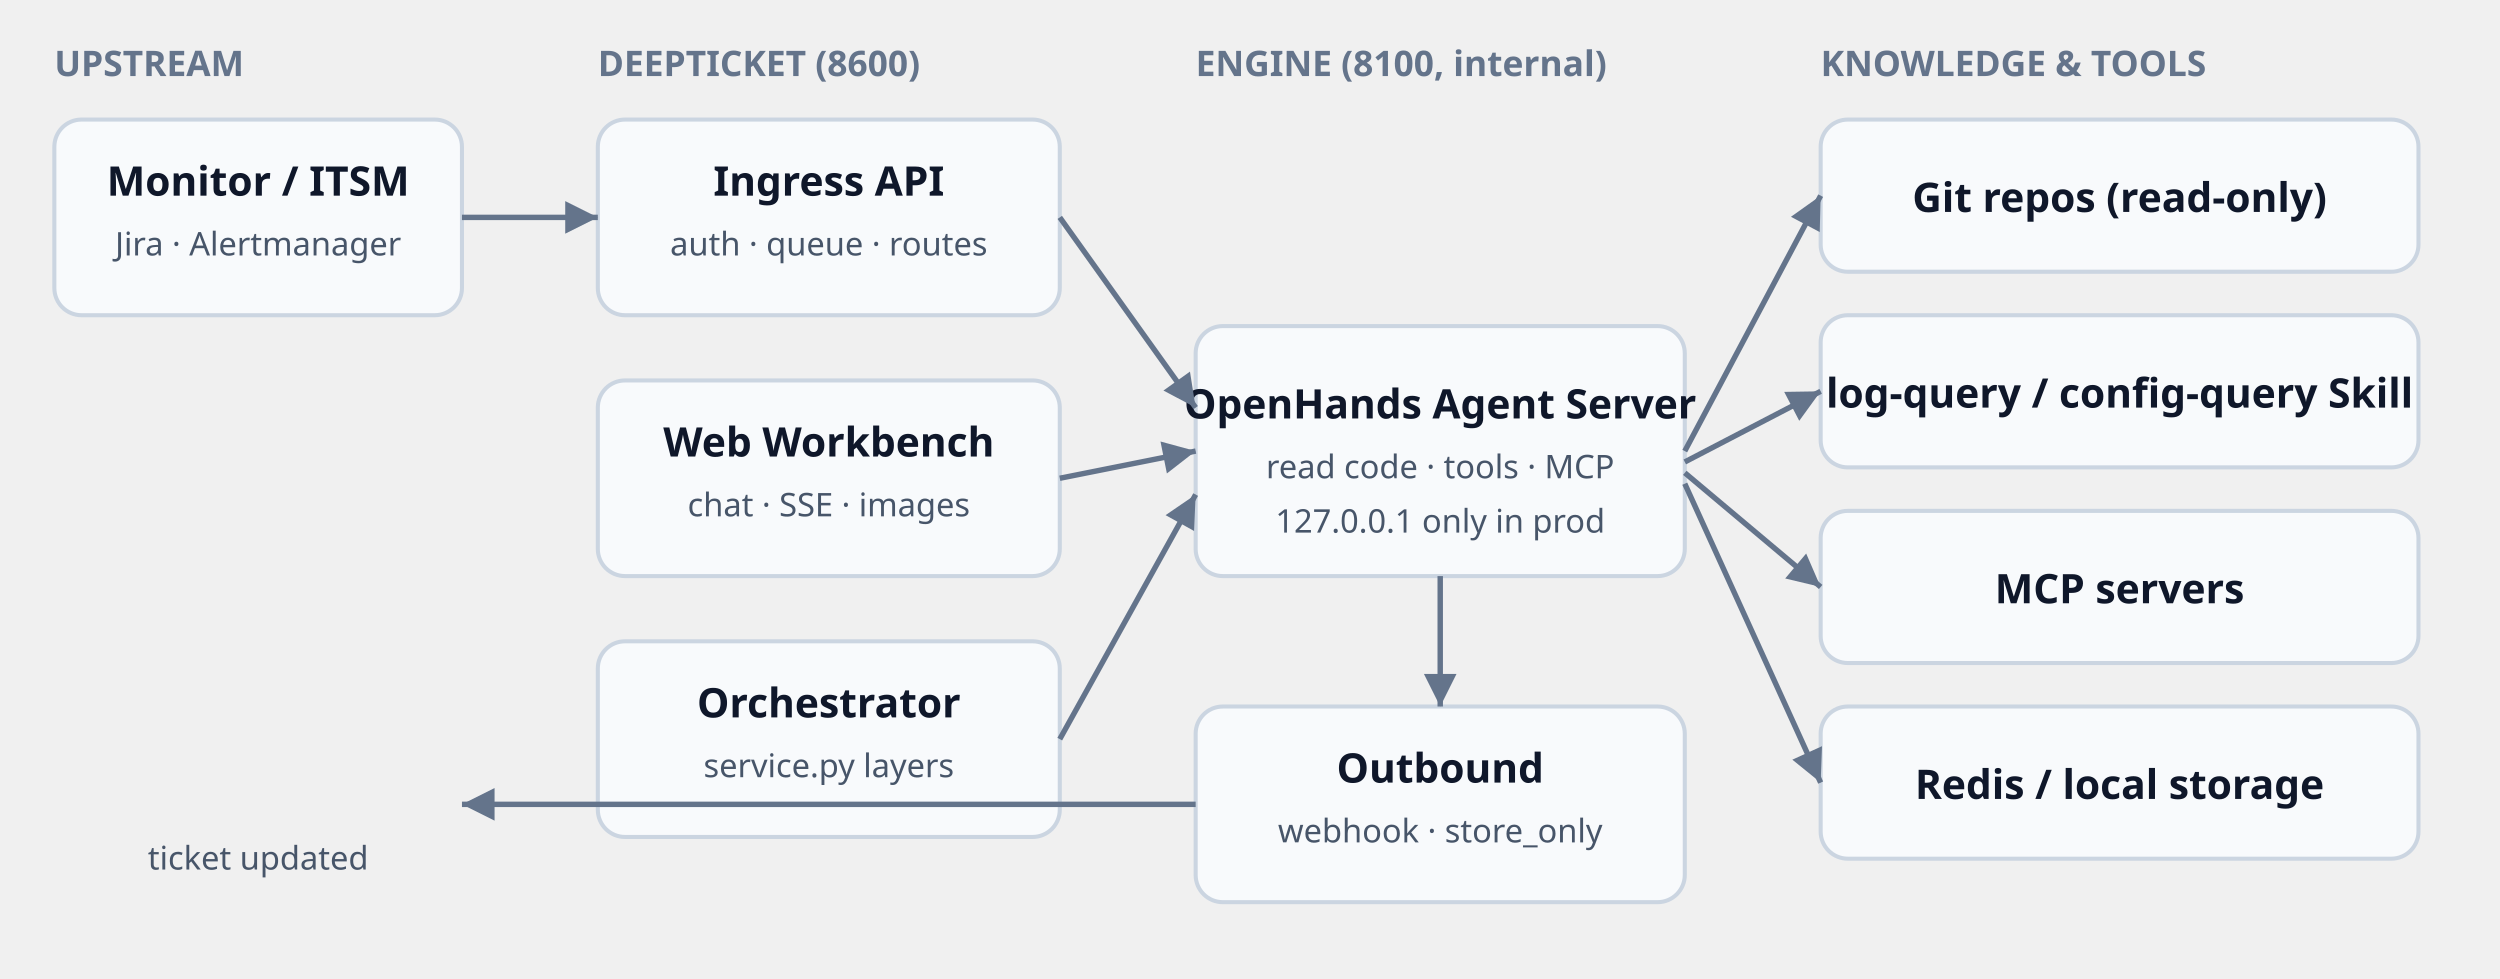
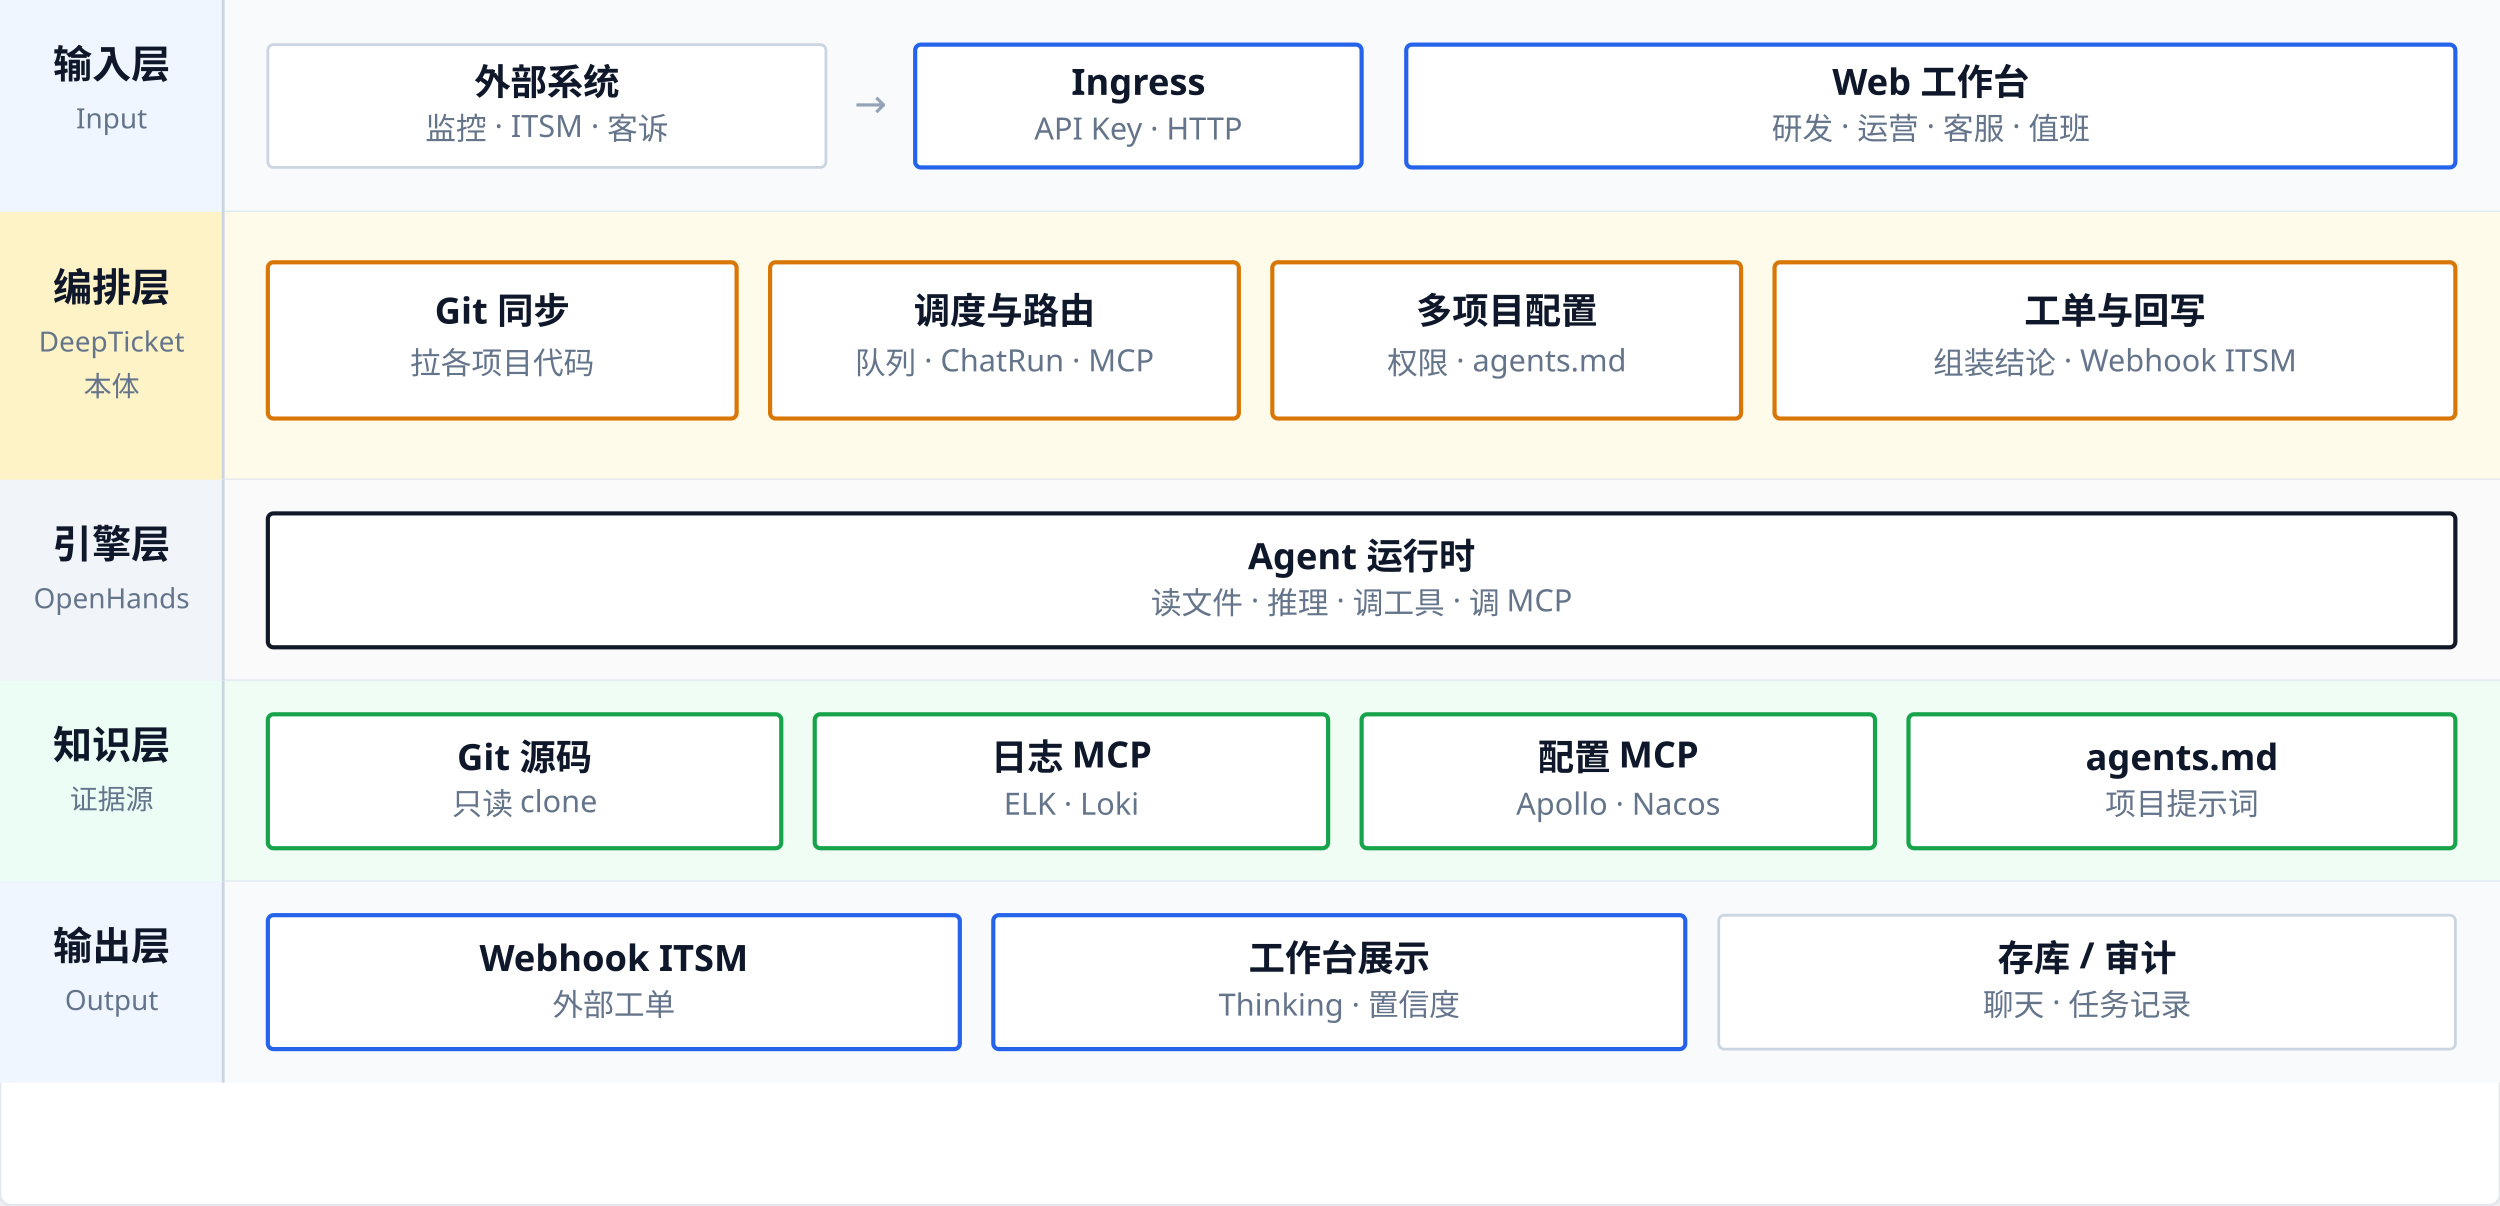
- <svg xmlns="http://www.w3.org/2000/svg" viewBox="0 0 920 360" role="img" aria-label="DeepTicket architecture">
-   <defs>
-     <marker id="arrow" markerWidth="8" markerHeight="8" refX="6" refY="3" orient="auto">
-       <path d="M0,0 L6,3 L0,6 Z" fill="#64748b" />
-     </marker>
-     <style>
-       .box { fill:#f8fafc; stroke:#cbd5e1; stroke-width:1.5; }
-       .title { font: 700 15px ui-sans-serif, system-ui, sans-serif; fill:#0f172a; }
-       .sub { font: 12px ui-sans-serif, system-ui, sans-serif; fill:#475569; }
-       .lane { font: 700 13px ui-sans-serif, system-ui, sans-serif; fill:#64748b; }
-     </style>
-   </defs>
-   <text x="20" y="28" class="lane">UPSTREAM</text>
-   <rect x="20" y="44" width="150" height="72" rx="10" class="box" />
-   <text x="95" y="72" text-anchor="middle" class="title">Monitor / ITSM</text>
-   <text x="95" y="94" text-anchor="middle" class="sub">Jira · Alertmanager</text>
-   <text x="220" y="28" class="lane">DEEPTICKET (8600)</text>
-   <rect x="220" y="44" width="170" height="72" rx="10" class="box" />
-   <text x="305" y="72" text-anchor="middle" class="title">Ingress API</text>
-   <text x="305" y="94" text-anchor="middle" class="sub">auth · queue · routes</text>
-   <rect x="220" y="140" width="170" height="72" rx="10" class="box" />
-   <text x="305" y="168" text-anchor="middle" class="title">Web Workbench</text>
-   <text x="305" y="190" text-anchor="middle" class="sub">chat · SSE · images</text>
-   <rect x="220" y="236" width="170" height="72" rx="10" class="box" />
-   <text x="305" y="264" text-anchor="middle" class="title">Orchestrator</text>
-   <text x="305" y="286" text-anchor="middle" class="sub">service.py layers</text>
-   <text x="440" y="28" class="lane">ENGINE (8100, internal)</text>
-   <rect x="440" y="120" width="180" height="92" rx="10" class="box" />
-   <text x="530" y="154" text-anchor="middle" class="title">OpenHands Agent Server</text>
-   <text x="530" y="176" text-anchor="middle" class="sub">read code · tools · MCP</text>
-   <text x="530" y="196" text-anchor="middle" class="sub">127.0.0.1 only in prod</text>
-   <text x="670" y="28" class="lane">KNOWLEDGE &amp; TOOLS</text>
-   <rect x="670" y="44" width="220" height="56" rx="10" class="box" />
-   <text x="780" y="78" text-anchor="middle" class="title">Git repos (read-only)</text>
-   <rect x="670" y="116" width="220" height="56" rx="10" class="box" />
-   <text x="780" y="150" text-anchor="middle" class="title">log-query / config-query Skill</text>
-   <rect x="670" y="188" width="220" height="56" rx="10" class="box" />
-   <text x="780" y="222" text-anchor="middle" class="title">MCP servers</text>
-   <rect x="670" y="260" width="220" height="56" rx="10" class="box" />
-   <text x="780" y="294" text-anchor="middle" class="title">Redis / local storage</text>
-   <line x1="170" y1="80" x2="220" y2="80" stroke="#64748b" stroke-width="2" marker-end="url(#arrow)" />
-   <line x1="390" y1="80" x2="440" y2="150" stroke="#64748b" stroke-width="2" marker-end="url(#arrow)" />
-   <line x1="390" y1="176" x2="440" y2="166" stroke="#64748b" stroke-width="2" marker-end="url(#arrow)" />
-   <line x1="390" y1="272" x2="440" y2="182" stroke="#64748b" stroke-width="2" marker-end="url(#arrow)" />
-   <line x1="620" y1="166" x2="670" y2="72" stroke="#64748b" stroke-width="2" marker-end="url(#arrow)" />
-   <line x1="620" y1="170" x2="670" y2="144" stroke="#64748b" stroke-width="2" marker-end="url(#arrow)" />
-   <line x1="620" y1="174" x2="670" y2="216" stroke="#64748b" stroke-width="2" marker-end="url(#arrow)" />
-   <line x1="620" y1="178" x2="670" y2="288" stroke="#64748b" stroke-width="2" marker-end="url(#arrow)" />
-   <rect x="440" y="260" width="180" height="72" rx="10" class="box" />
-   <text x="530" y="288" text-anchor="middle" class="title">Outbound</text>
-   <text x="530" y="310" text-anchor="middle" class="sub">webhook · store_only</text>
-   <line x1="530" y1="212" x2="530" y2="260" stroke="#64748b" stroke-width="2" marker-end="url(#arrow)" />
-   <line x1="440" y1="296" x2="170" y2="296" stroke="#64748b" stroke-width="2" marker-end="url(#arrow)" />
-   <text x="95" y="320" text-anchor="middle" class="sub">ticket updated</text>
+ <svg xmlns="http://www.w3.org/2000/svg" viewBox="32 68 896 432" role="img" aria-label="DeepTicket 五层架构">
+   <style>
+     .ht{font:700 19px "PingFang SC","Microsoft YaHei",sans-serif;fill:#0f172a}
+     .hs{font:12px "PingFang SC","Microsoft YaHei",sans-serif;fill:#64748b}
+     .lm{font:700 14px "PingFang SC","Microsoft YaHei",sans-serif;fill:#0f172a}
+     .lh{font:10px "PingFang SC","Microsoft YaHei",sans-serif;fill:#64748b}
+     .t{font:600 13px "PingFang SC","Microsoft YaHei",sans-serif;fill:#0f172a}
+     .s{font:11px "PingFang SC","Microsoft YaHei",sans-serif;fill:#64748b}
+     .ft{font:10px "PingFang SC","Microsoft YaHei",sans-serif;fill:#94a3b8}
+     .arr{font:14px "PingFang SC",sans-serif;fill:#94a3b8}
+   </style>
+   <rect x="32" y="68" width="896" height="432" rx="4" fill="#fff" stroke="#e2e8f0" />
+   <rect x="32" y="68" width="896" height="76" fill="#f8fafc" />
+   <line x1="32" y1="144" x2="928" y2="144" stroke="#e2e8f0" />
+   <rect x="32" y="68" width="80" height="76" fill="#eff6ff" />
+   <line x1="112" y1="68" x2="112" y2="144" stroke="#cbd5e1" />
+   <text x="72" y="96" text-anchor="middle" class="lm">输入层</text>
+   <text x="72" y="114" text-anchor="middle" class="lh">Input</text>
+   <rect x="128" y="84" width="200" height="44" rx="2" fill="#fff" stroke="#cbd5e1" />
+   <text x="228" y="102" text-anchor="middle" class="t">外部系统</text>
+   <text x="228" y="118" text-anchor="middle" class="s">监控 · ITSM · 客诉</text>
+   <text x="344" y="110" text-anchor="middle" class="arr">→</text>
+   <rect x="360" y="84" width="160" height="44" rx="2" fill="#fff" stroke="#2563eb" stroke-width="1.5" />
+   <text x="440" y="102" text-anchor="middle" class="t">Ingress</text>
+   <text x="440" y="118" text-anchor="middle" class="s">API Key · HTTP</text>
+   <rect x="536" y="84" width="376" height="44" rx="2" fill="#fff" stroke="#2563eb" stroke-width="1.5" />
+   <text x="724" y="102" text-anchor="middle" class="t">Web 工作台</text>
+   <text x="724" y="118" text-anchor="middle" class="s">研发 · 运营 · 客服 · 值班</text>
+   <rect x="32" y="144" width="896" height="96" fill="#fffbeb" />
+   <line x1="32" y1="240" x2="928" y2="240" stroke="#e2e8f0" />
+   <rect x="32" y="144" width="80" height="96" fill="#fef3c7" />
+   <line x1="112" y1="144" x2="112" y2="240" stroke="#cbd5e1" />
+   <text x="72" y="176" text-anchor="middle" class="lm">编排层</text>
+   <text x="72" y="194" text-anchor="middle" class="lh">DeepTicket</text>
+   <text x="72" y="210" text-anchor="middle" class="lh">本体</text>
+   <rect x="128" y="162" width="168" height="56" rx="2" fill="#fff" stroke="#d97706" stroke-width="1.5" />
+   <text x="212" y="184" text-anchor="middle" class="t">Git 同步</text>
+   <text x="212" y="202" text-anchor="middle" class="s">拉各项目代码</text>
+   <rect x="308" y="162" width="168" height="56" rx="2" fill="#fff" stroke="#d97706" stroke-width="1.5" />
+   <text x="392" y="184" text-anchor="middle" class="t">调度与路由</text>
+   <text x="392" y="202" text-anchor="middle" class="s">队列 · ChatRun · MCP</text>
+   <rect x="488" y="162" width="168" height="56" rx="2" fill="#fff" stroke="#d97706" stroke-width="1.5" />
+   <text x="572" y="184" text-anchor="middle" class="t">多项目配置</text>
+   <text x="572" y="202" text-anchor="middle" class="s">权限 · agents.md</text>
+   <rect x="668" y="162" width="244" height="56" rx="2" fill="#fff" stroke="#d97706" stroke-width="1.5" />
+   <text x="790" y="184" text-anchor="middle" class="t">工单与回写</text>
+   <text x="790" y="202" text-anchor="middle" class="s">组装结论 · Webhook ITSM</text>
+   <rect x="32" y="240" width="896" height="72" fill="#fafafa" />
+   <line x1="32" y1="312" x2="928" y2="312" stroke="#e2e8f0" />
+   <rect x="32" y="240" width="80" height="72" fill="#f1f5f9" />
+   <line x1="112" y1="240" x2="112" y2="312" stroke="#cbd5e1" />
+   <text x="72" y="268" text-anchor="middle" class="lm">引擎层</text>
+   <text x="72" y="286" text-anchor="middle" class="lh">OpenHands</text>
+   <rect x="128" y="252" width="784" height="48" rx="2" fill="#fff" stroke="#111827" stroke-width="1.5" />
+   <text x="520" y="272" text-anchor="middle" class="t">Agent 运行时</text>
+   <text x="520" y="288" text-anchor="middle" class="s">读文件 · 推理 · 调工具 · 调 MCP</text>
+   <rect x="32" y="312" width="896" height="72" fill="#f0fdf4" />
+   <line x1="32" y1="384" x2="928" y2="384" stroke="#e2e8f0" />
+   <rect x="32" y="312" width="80" height="72" fill="#ecfdf5" />
+   <line x1="112" y1="312" x2="112" y2="384" stroke="#cbd5e1" />
+   <text x="72" y="340" text-anchor="middle" class="lm">知识层</text>
+   <text x="72" y="358" text-anchor="middle" class="lh">证据源</text>
+   <rect x="128" y="324" width="184" height="48" rx="2" fill="#fff" stroke="#16a34a" stroke-width="1.5" />
+   <text x="220" y="344" text-anchor="middle" class="t">Git 源码</text>
+   <text x="220" y="360" text-anchor="middle" class="s">只读 clone</text>
+   <rect x="324" y="324" width="184" height="48" rx="2" fill="#fff" stroke="#16a34a" stroke-width="1.5" />
+   <text x="416" y="344" text-anchor="middle" class="t">日志 MCP</text>
+   <text x="416" y="360" text-anchor="middle" class="s">ELK · Loki</text>
+   <rect x="520" y="324" width="184" height="48" rx="2" fill="#fff" stroke="#16a34a" stroke-width="1.5" />
+   <text x="612" y="344" text-anchor="middle" class="t">配置 MCP</text>
+   <text x="612" y="360" text-anchor="middle" class="s">Apollo · Nacos</text>
+   <rect x="716" y="324" width="196" height="48" rx="2" fill="#fff" stroke="#16a34a" stroke-width="1.5" />
+   <text x="814" y="344" text-anchor="middle" class="t">agents.md</text>
+   <text x="814" y="360" text-anchor="middle" class="s">项目提示词</text>
+   <rect x="32" y="384" width="896" height="72" fill="#f8fafc" />
+   <rect x="32" y="384" width="80" height="72" fill="#eff6ff" />
+   <line x1="112" y1="384" x2="112" y2="456" stroke="#cbd5e1" />
+   <text x="72" y="412" text-anchor="middle" class="lm">输出层</text>
+   <text x="72" y="430" text-anchor="middle" class="lh">Output</text>
+   <rect x="128" y="396" width="248" height="48" rx="2" fill="#fff" stroke="#2563eb" stroke-width="1.5" />
+   <text x="252" y="416" text-anchor="middle" class="t">Webhook ITSM</text>
+   <text x="252" y="432" text-anchor="middle" class="s">外部工单</text>
+   <rect x="388" y="396" width="248" height="48" rx="2" fill="#fff" stroke="#2563eb" stroke-width="1.5" />
+   <text x="512" y="416" text-anchor="middle" class="t">工作台展示</text>
+   <text x="512" y="432" text-anchor="middle" class="s">Thinking · 置信度</text>
+   <rect x="648" y="396" width="264" height="48" rx="2" fill="#fff" stroke="#cbd5e1" />
+   <text x="780" y="416" text-anchor="middle" class="t">存库 / 审计</text>
+   <text x="780" y="432" text-anchor="middle" class="s">聊天 · 任务记录</text>
</svg>
